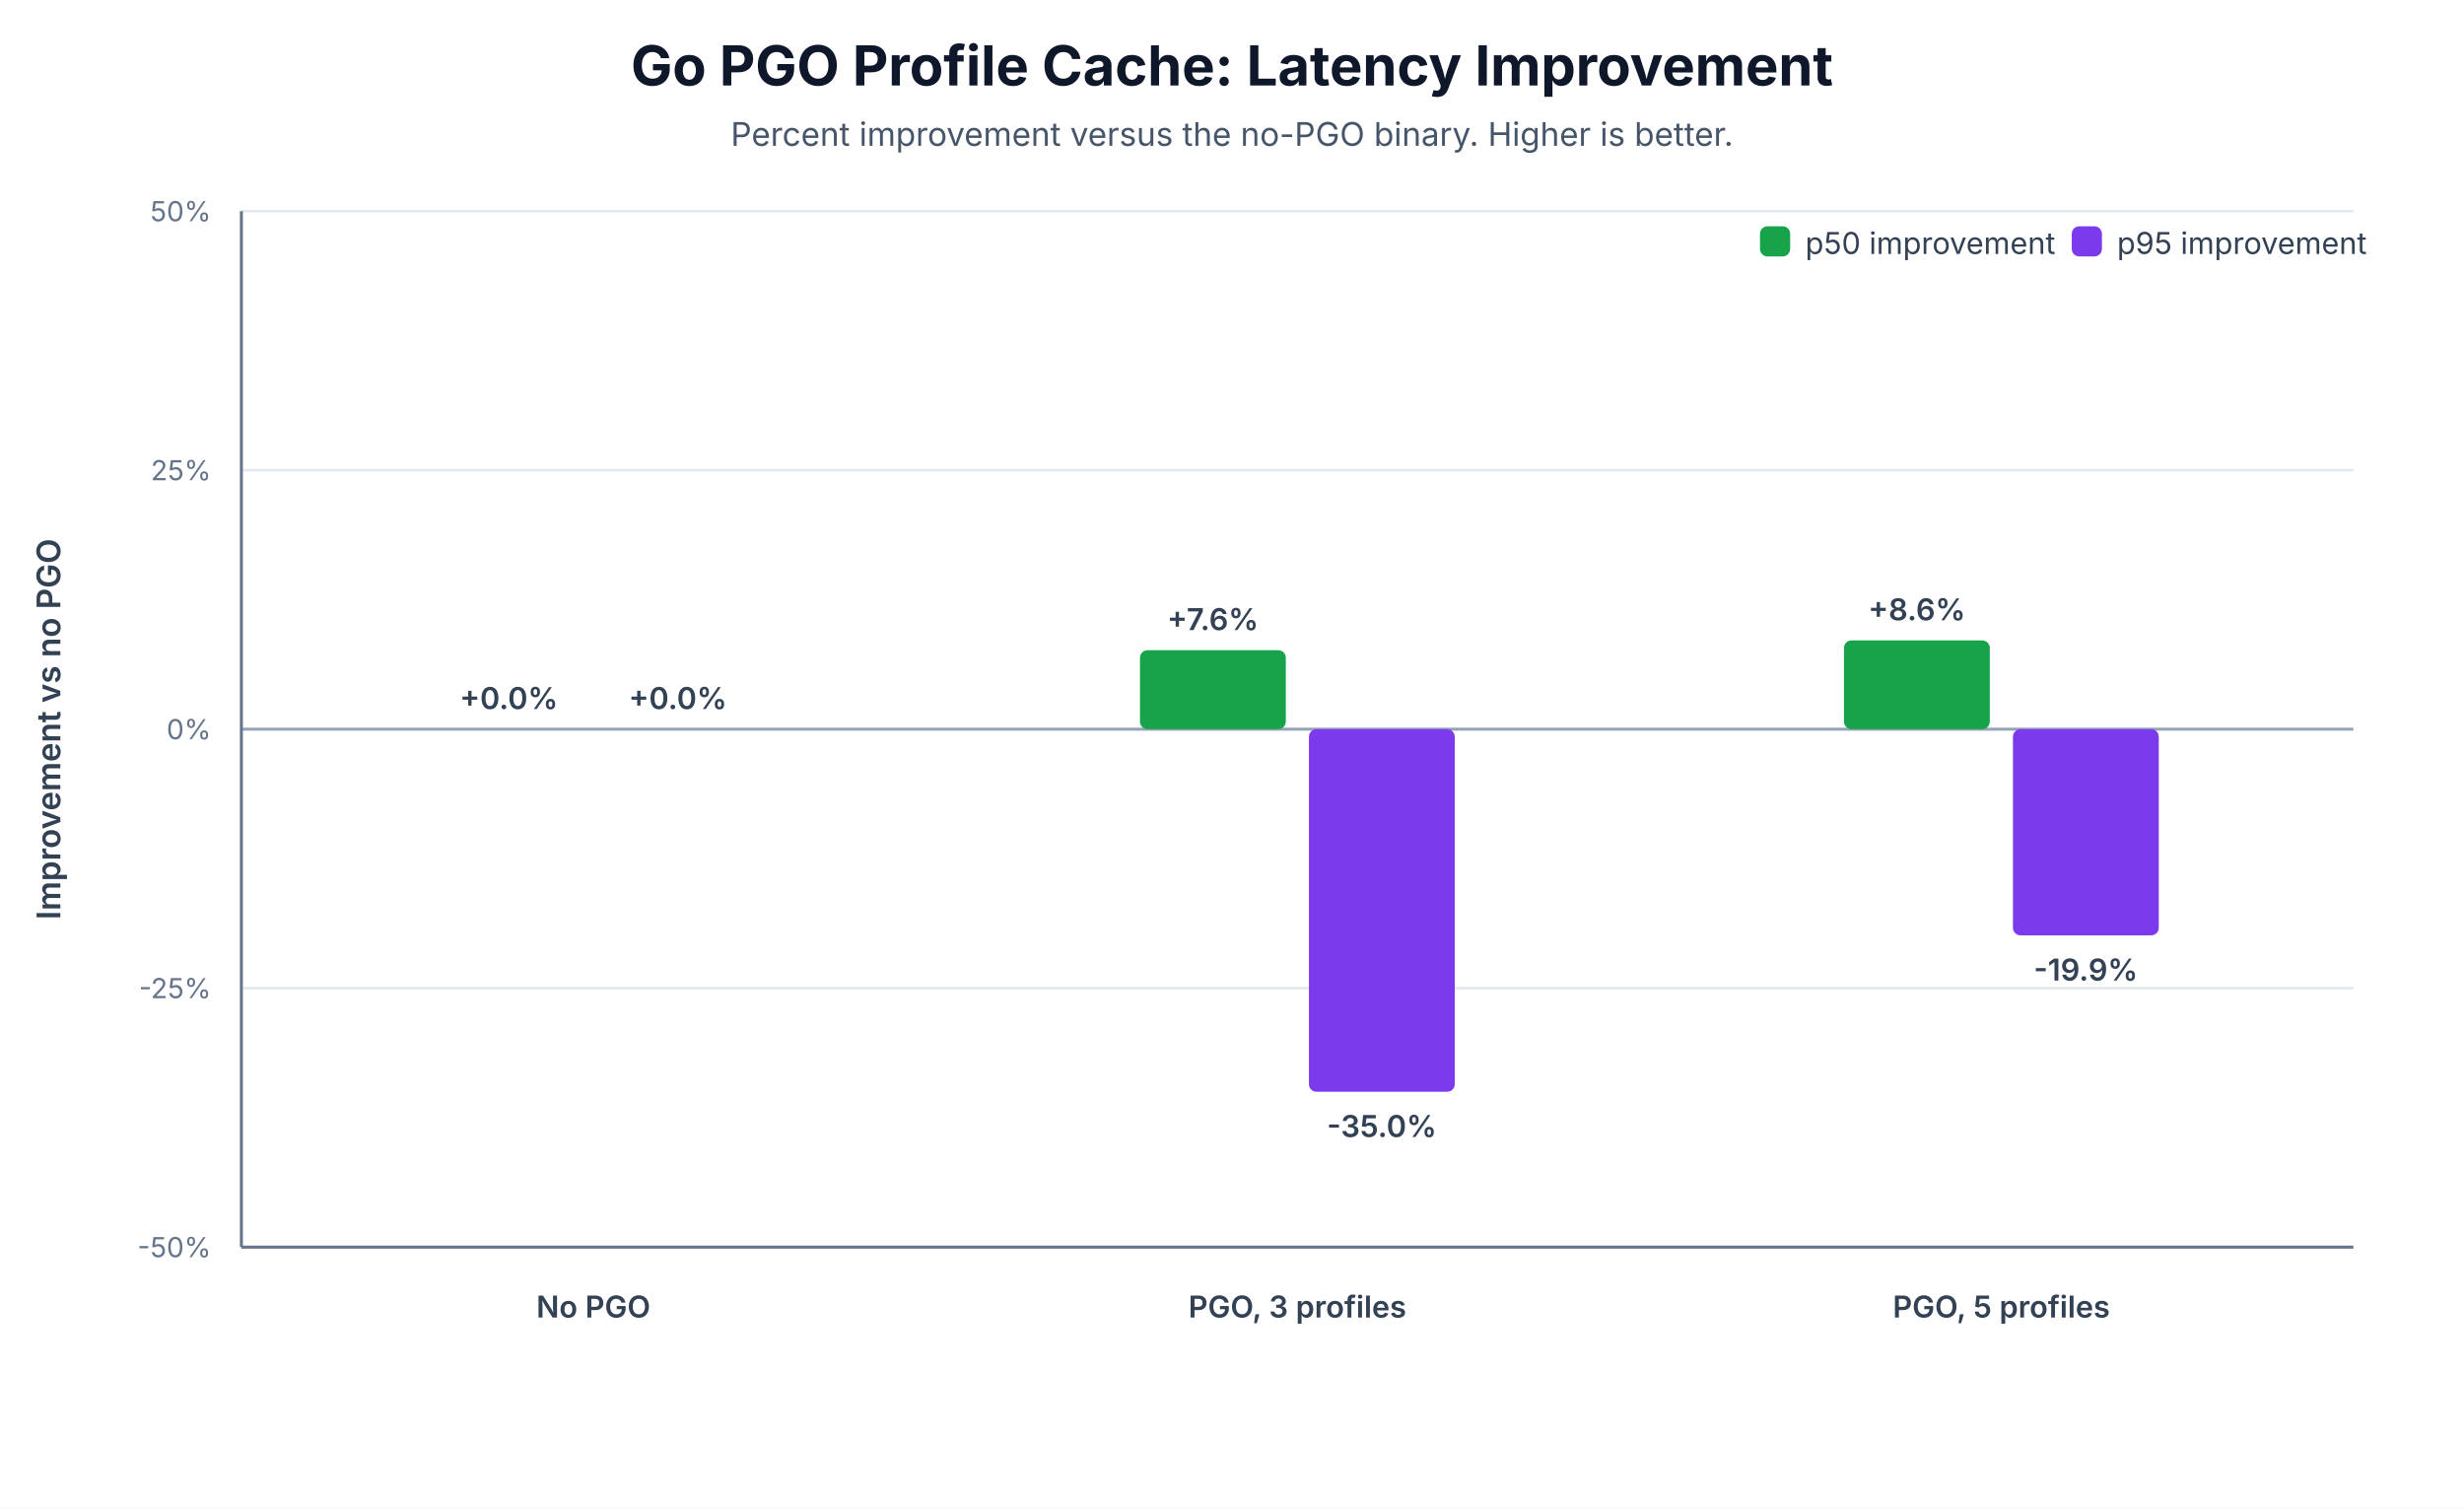
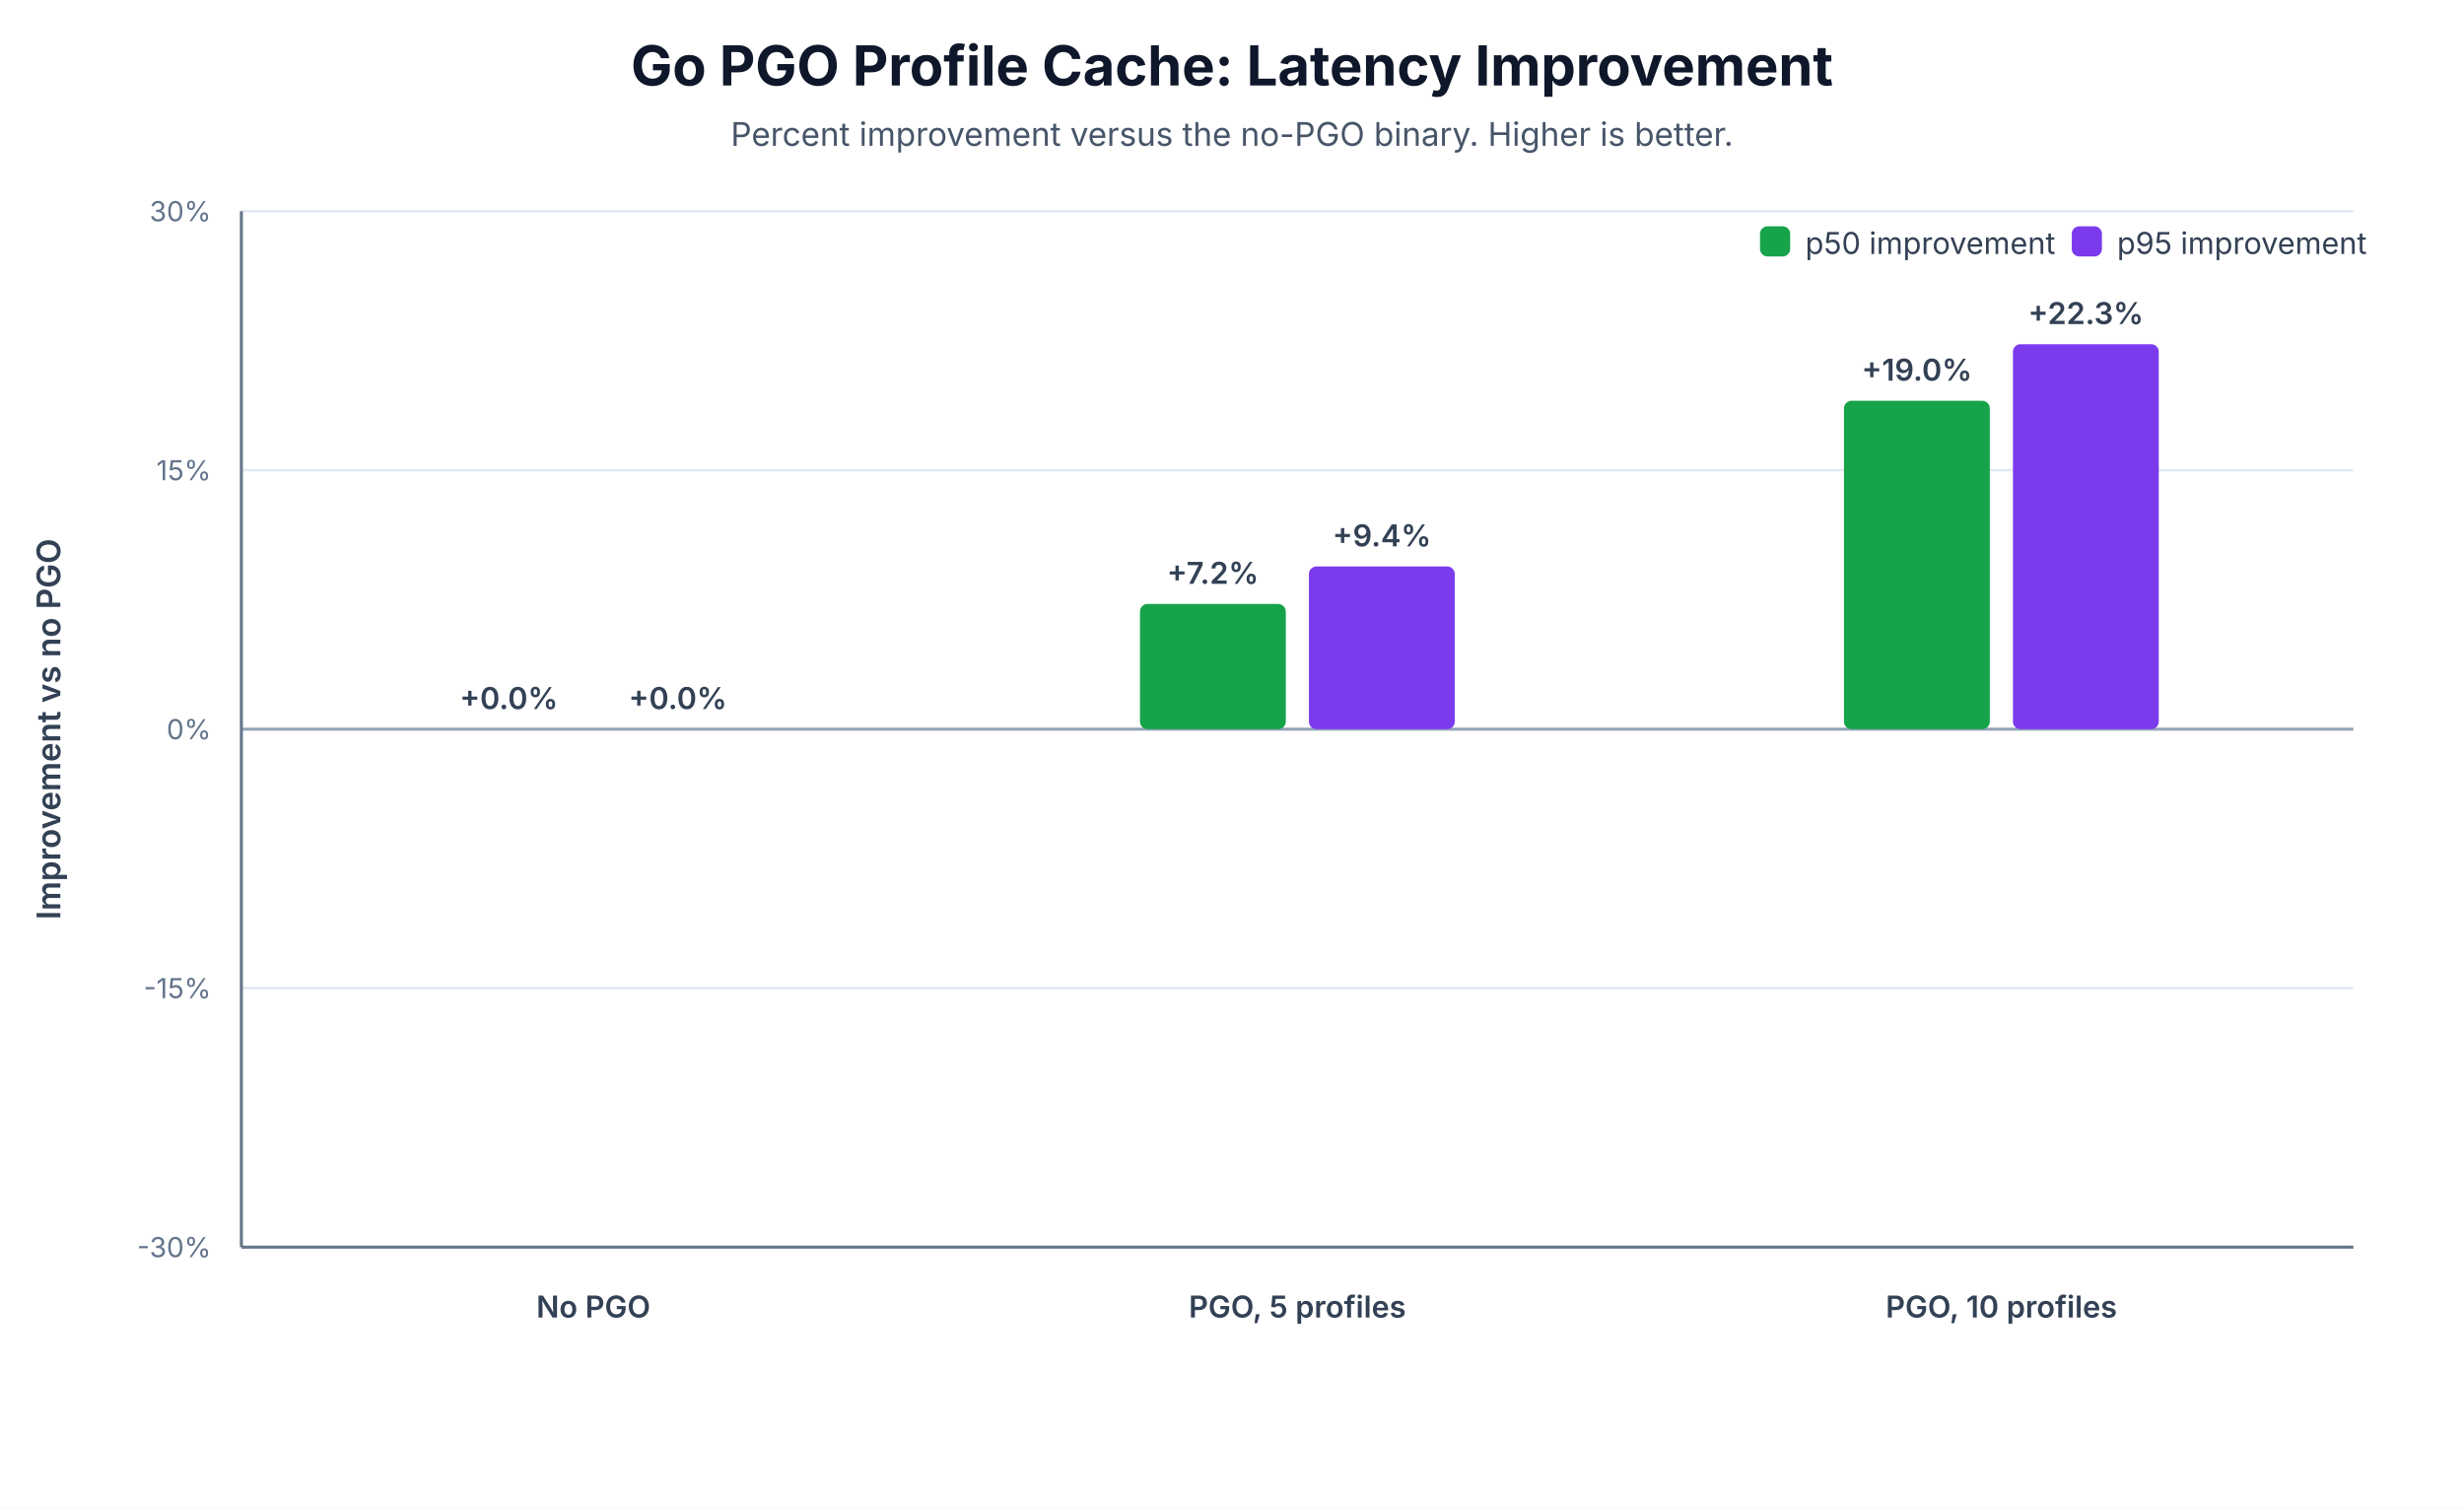
<svg xmlns="http://www.w3.org/2000/svg" width="980" height="600" viewBox="0 0 980 600" role="img" aria-label="Go PGO percentage improvement">
  <rect width="100%" height="100%" fill="#ffffff" />
  <line x1="96.0" y1="496.0" x2="936.0" y2="496.0" stroke="#e2e8f0" stroke-width="1" />
-   <text x="84.0" y="500.0" text-anchor="end" font-family="Inter, ui-sans-serif, system-ui, -apple-system, BlinkMacSystemFont, Segoe UI, sans-serif" font-size="11" font-weight="400" fill="#64748b">-50%</text>
+   <text x="84.0" y="500.0" text-anchor="end" font-family="Inter, ui-sans-serif, system-ui, -apple-system, BlinkMacSystemFont, Segoe UI, sans-serif" font-size="11" font-weight="400" fill="#64748b">-30%</text>
  <line x1="96.0" y1="393.0" x2="936.0" y2="393.0" stroke="#e2e8f0" stroke-width="1" />
-   <text x="84.0" y="397.0" text-anchor="end" font-family="Inter, ui-sans-serif, system-ui, -apple-system, BlinkMacSystemFont, Segoe UI, sans-serif" font-size="11" font-weight="400" fill="#64748b">-25%</text>
+   <text x="84.0" y="397.0" text-anchor="end" font-family="Inter, ui-sans-serif, system-ui, -apple-system, BlinkMacSystemFont, Segoe UI, sans-serif" font-size="11" font-weight="400" fill="#64748b">-15%</text>
  <line x1="96.0" y1="290.0" x2="936.0" y2="290.0" stroke="#94a3b8" stroke-width="1.2" />
  <text x="84.0" y="294.0" text-anchor="end" font-family="Inter, ui-sans-serif, system-ui, -apple-system, BlinkMacSystemFont, Segoe UI, sans-serif" font-size="11" font-weight="400" fill="#64748b">0%</text>
  <line x1="96.0" y1="187.0" x2="936.0" y2="187.0" stroke="#e2e8f0" stroke-width="1" />
-   <text x="84.0" y="191.0" text-anchor="end" font-family="Inter, ui-sans-serif, system-ui, -apple-system, BlinkMacSystemFont, Segoe UI, sans-serif" font-size="11" font-weight="400" fill="#64748b">25%</text>
+   <text x="84.0" y="191.0" text-anchor="end" font-family="Inter, ui-sans-serif, system-ui, -apple-system, BlinkMacSystemFont, Segoe UI, sans-serif" font-size="11" font-weight="400" fill="#64748b">15%</text>
  <line x1="96.0" y1="84.0" x2="936.0" y2="84.0" stroke="#e2e8f0" stroke-width="1" />
-   <text x="84.0" y="88.0" text-anchor="end" font-family="Inter, ui-sans-serif, system-ui, -apple-system, BlinkMacSystemFont, Segoe UI, sans-serif" font-size="11" font-weight="400" fill="#64748b">50%</text>
+   <text x="84.0" y="88.0" text-anchor="end" font-family="Inter, ui-sans-serif, system-ui, -apple-system, BlinkMacSystemFont, Segoe UI, sans-serif" font-size="11" font-weight="400" fill="#64748b">30%</text>
  <line x1="96.0" y1="84.0" x2="96.0" y2="496.0" stroke="#64748b" stroke-width="1.2" />
  <line x1="96.0" y1="496.0" x2="936.0" y2="496.0" stroke="#64748b" stroke-width="1.2" />
  <text x="24.0" y="290.0" text-anchor="middle" font-family="Inter, ui-sans-serif, system-ui, -apple-system, BlinkMacSystemFont, Segoe UI, sans-serif" font-size="13" font-weight="600" fill="#334155" transform="rotate(-90 24.0 290.0)">Improvement vs no PGO</text>
  <text x="490.0" y="34.0" text-anchor="middle" font-family="Inter, ui-sans-serif, system-ui, -apple-system, BlinkMacSystemFont, Segoe UI, sans-serif" font-size="22" font-weight="700" fill="#0f172a">Go PGO Profile Cache: Latency Improvement</text>
  <text x="490.0" y="58.0" text-anchor="middle" font-family="Inter, ui-sans-serif, system-ui, -apple-system, BlinkMacSystemFont, Segoe UI, sans-serif" font-size="13" font-weight="400" fill="#475569">Percent improvement versus the no-PGO binary. Higher is better.</text>
  <rect x="173.4" y="290.0" width="58.0" height="0.0" rx="3" fill="#16a34a" />
  <text x="202.4" y="282.0" text-anchor="middle" font-family="Inter, ui-sans-serif, system-ui, -apple-system, BlinkMacSystemFont, Segoe UI, sans-serif" font-size="12" font-weight="600" fill="#334155">+0.0%</text>
  <rect x="240.6" y="290.0" width="58.0" height="0.0" rx="3" fill="#7c3aed" />
  <text x="269.6" y="282.0" text-anchor="middle" font-family="Inter, ui-sans-serif, system-ui, -apple-system, BlinkMacSystemFont, Segoe UI, sans-serif" font-size="12" font-weight="600" fill="#334155">+0.0%</text>
  <text x="236.0" y="524.0" text-anchor="middle" font-family="Inter, ui-sans-serif, system-ui, -apple-system, BlinkMacSystemFont, Segoe UI, sans-serif" font-size="12" font-weight="600" fill="#334155">No PGO</text>
-   <rect x="453.4" y="258.6" width="58.0" height="31.4" rx="3" fill="#16a34a" />
-   <text x="482.4" y="250.6" text-anchor="middle" font-family="Inter, ui-sans-serif, system-ui, -apple-system, BlinkMacSystemFont, Segoe UI, sans-serif" font-size="12" font-weight="600" fill="#334155">+7.6%</text>
-   <rect x="520.6" y="290.0" width="58.0" height="144.2" rx="3" fill="#7c3aed" />
-   <text x="549.6" y="452.2" text-anchor="middle" font-family="Inter, ui-sans-serif, system-ui, -apple-system, BlinkMacSystemFont, Segoe UI, sans-serif" font-size="12" font-weight="600" fill="#334155">-35.0%</text>
-   <text x="516.0" y="524.0" text-anchor="middle" font-family="Inter, ui-sans-serif, system-ui, -apple-system, BlinkMacSystemFont, Segoe UI, sans-serif" font-size="12" font-weight="600" fill="#334155">PGO, 3 profiles</text>
-   <rect x="733.4" y="254.7" width="58.0" height="35.3" rx="3" fill="#16a34a" />
-   <text x="762.4" y="246.7" text-anchor="middle" font-family="Inter, ui-sans-serif, system-ui, -apple-system, BlinkMacSystemFont, Segoe UI, sans-serif" font-size="12" font-weight="600" fill="#334155">+8.6%</text>
-   <rect x="800.6" y="290.0" width="58.0" height="82.0" rx="3" fill="#7c3aed" />
-   <text x="829.6" y="390.0" text-anchor="middle" font-family="Inter, ui-sans-serif, system-ui, -apple-system, BlinkMacSystemFont, Segoe UI, sans-serif" font-size="12" font-weight="600" fill="#334155">-19.9%</text>
-   <text x="796.0" y="524.0" text-anchor="middle" font-family="Inter, ui-sans-serif, system-ui, -apple-system, BlinkMacSystemFont, Segoe UI, sans-serif" font-size="12" font-weight="600" fill="#334155">PGO, 5 profiles</text>
+   <rect x="453.4" y="240.2" width="58.0" height="49.8" rx="3" fill="#16a34a" />
+   <text x="482.4" y="232.2" text-anchor="middle" font-family="Inter, ui-sans-serif, system-ui, -apple-system, BlinkMacSystemFont, Segoe UI, sans-serif" font-size="12" font-weight="600" fill="#334155">+7.2%</text>
+   <rect x="520.6" y="225.3" width="58.0" height="64.7" rx="3" fill="#7c3aed" />
+   <text x="549.6" y="217.3" text-anchor="middle" font-family="Inter, ui-sans-serif, system-ui, -apple-system, BlinkMacSystemFont, Segoe UI, sans-serif" font-size="12" font-weight="600" fill="#334155">+9.4%</text>
+   <text x="516.0" y="524.0" text-anchor="middle" font-family="Inter, ui-sans-serif, system-ui, -apple-system, BlinkMacSystemFont, Segoe UI, sans-serif" font-size="12" font-weight="600" fill="#334155">PGO, 5 profiles</text>
+   <rect x="733.4" y="159.4" width="58.0" height="130.6" rx="3" fill="#16a34a" />
+   <text x="762.4" y="151.4" text-anchor="middle" font-family="Inter, ui-sans-serif, system-ui, -apple-system, BlinkMacSystemFont, Segoe UI, sans-serif" font-size="12" font-weight="600" fill="#334155">+19.0%</text>
+   <rect x="800.6" y="136.9" width="58.0" height="153.1" rx="3" fill="#7c3aed" />
+   <text x="829.6" y="128.9" text-anchor="middle" font-family="Inter, ui-sans-serif, system-ui, -apple-system, BlinkMacSystemFont, Segoe UI, sans-serif" font-size="12" font-weight="600" fill="#334155">+22.3%</text>
+   <text x="796.0" y="524.0" text-anchor="middle" font-family="Inter, ui-sans-serif, system-ui, -apple-system, BlinkMacSystemFont, Segoe UI, sans-serif" font-size="12" font-weight="600" fill="#334155">PGO, 10 profiles</text>
  <rect x="700.0" y="90.0" width="12.0" height="12.0" rx="3" fill="#16a34a" />
  <text x="718.0" y="101.0" text-anchor="start" font-family="Inter, ui-sans-serif, system-ui, -apple-system, BlinkMacSystemFont, Segoe UI, sans-serif" font-size="12" font-weight="400" fill="#334155">p50 improvement</text>
  <rect x="824.0" y="90.0" width="12.0" height="12.0" rx="3" fill="#7c3aed" />
  <text x="842.0" y="101.0" text-anchor="start" font-family="Inter, ui-sans-serif, system-ui, -apple-system, BlinkMacSystemFont, Segoe UI, sans-serif" font-size="12" font-weight="400" fill="#334155">p95 improvement</text>
</svg>
